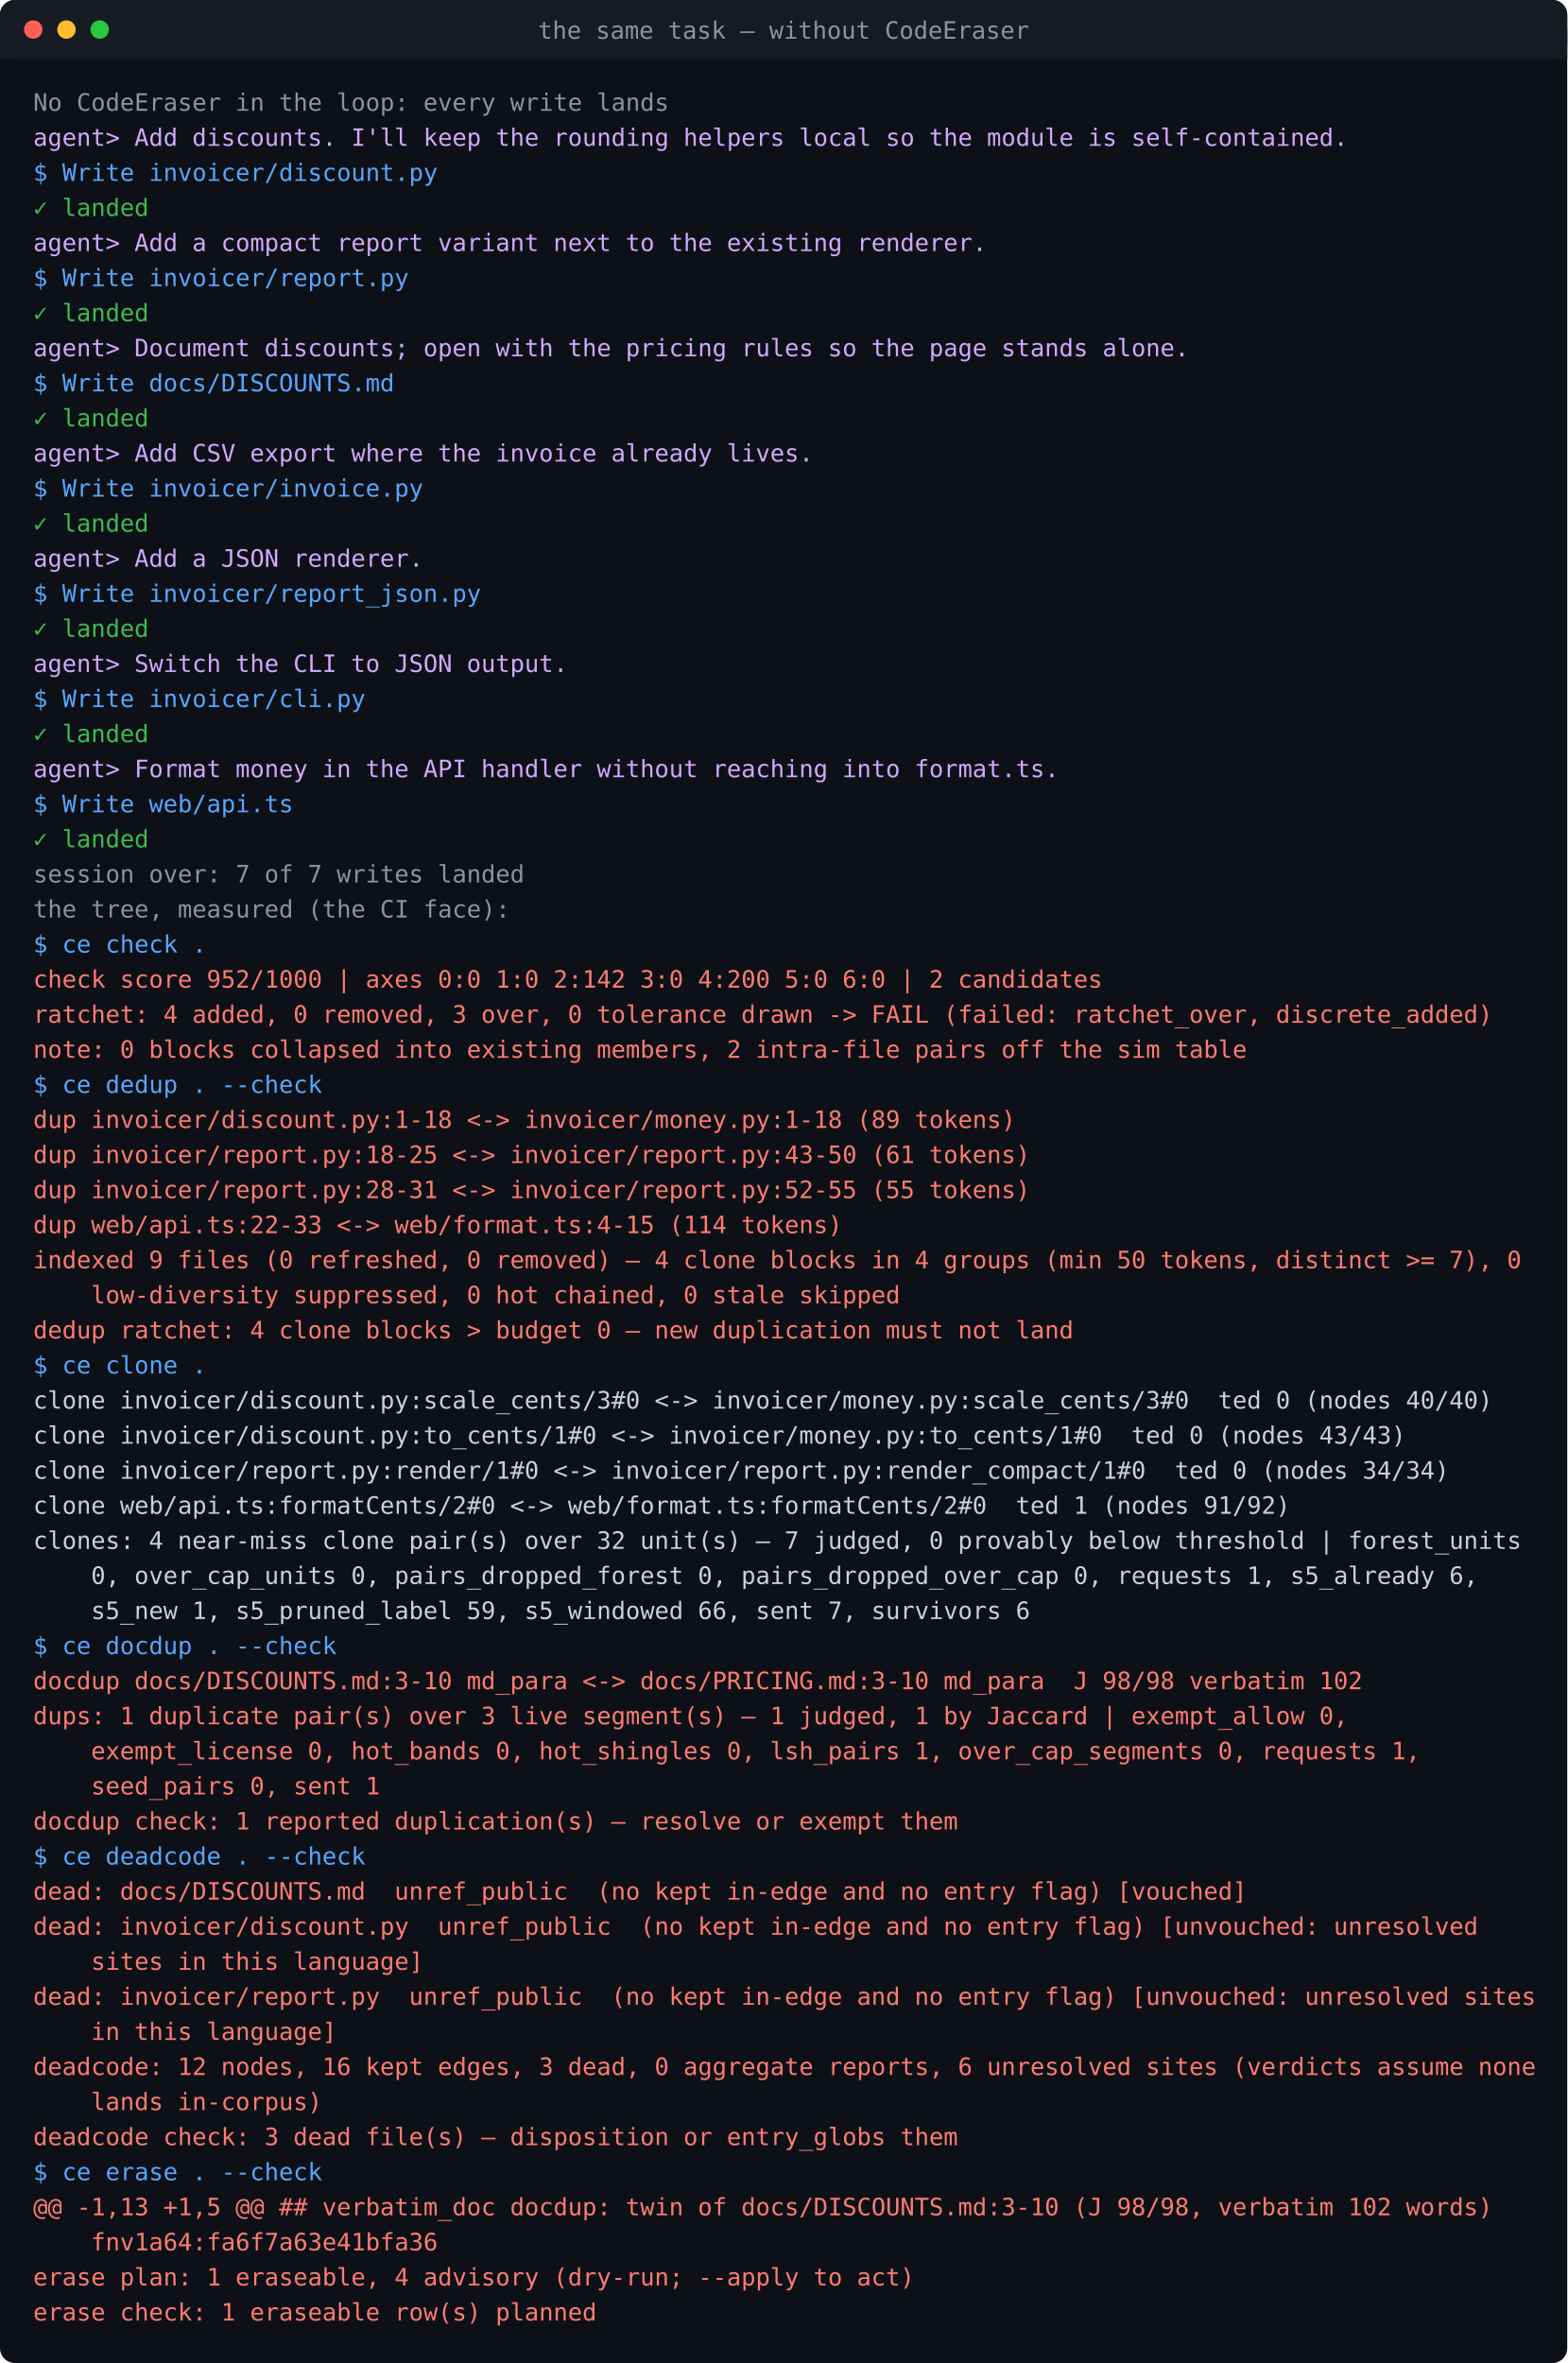
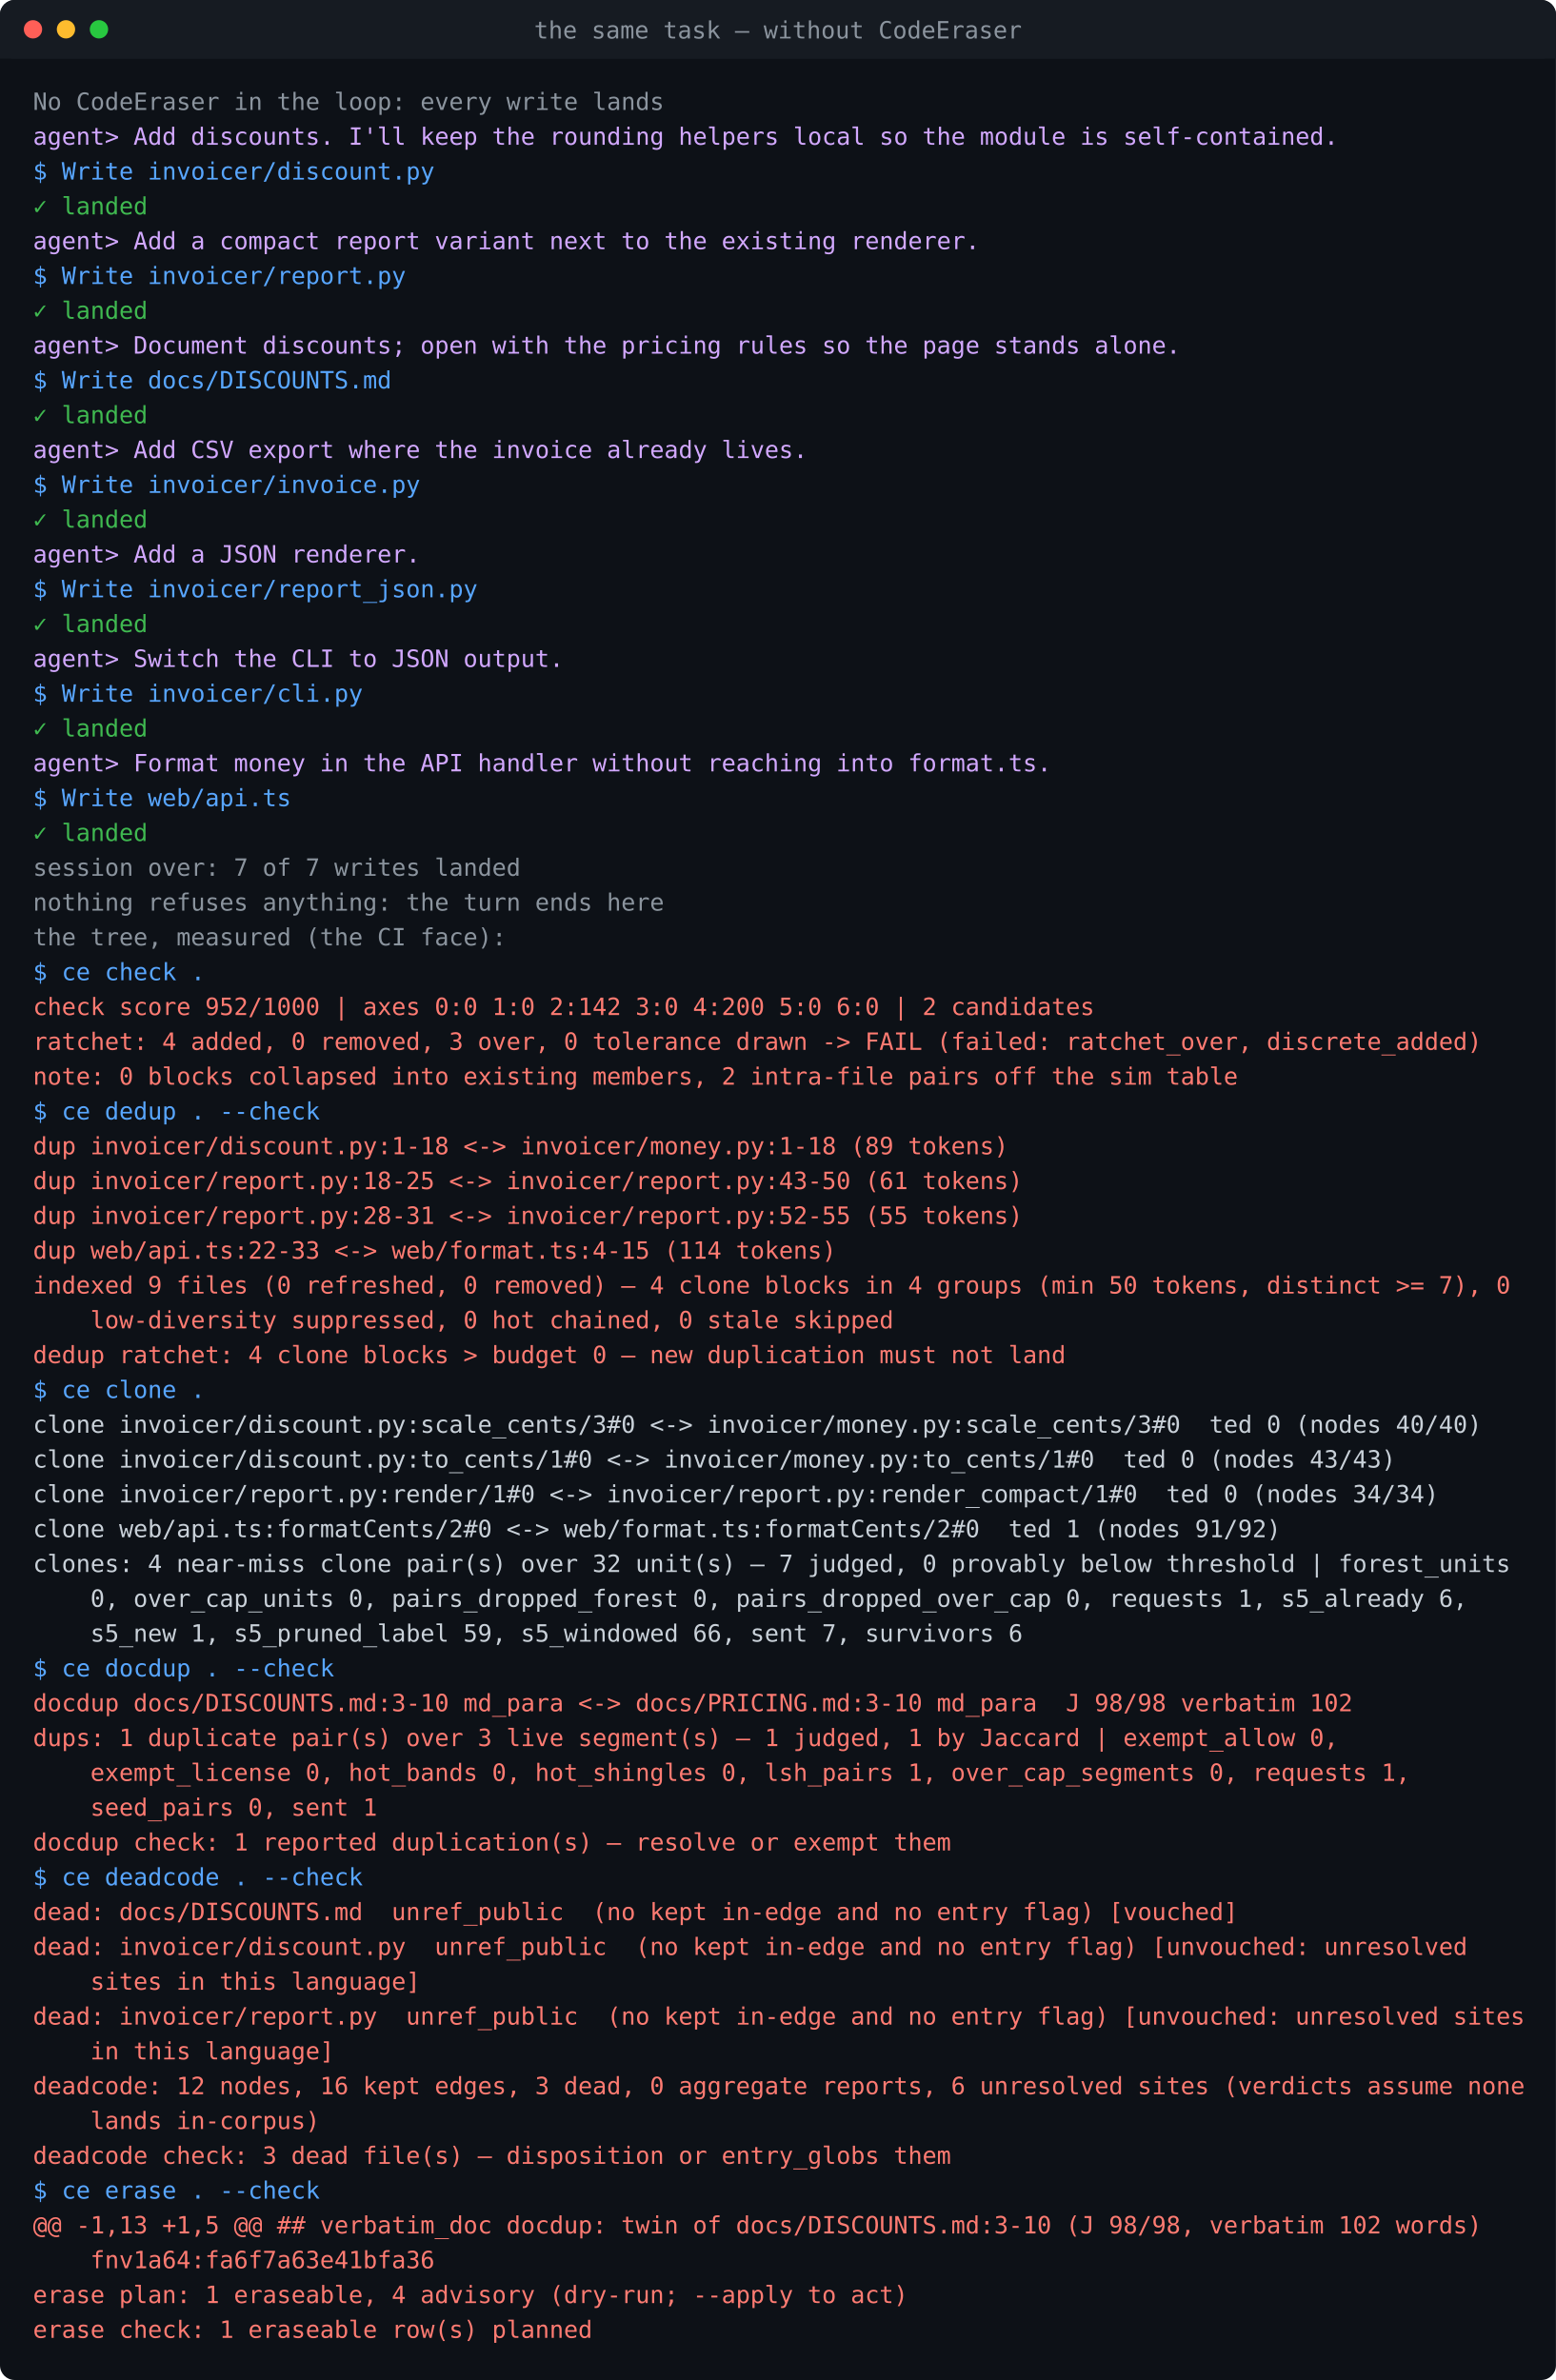
- <svg xmlns="http://www.w3.org/2000/svg" width="849" height="1280" viewBox="0 0 849 1280" font-family="ui-monospace, SFMono-Regular, Menlo, Consolas, 'DejaVu Sans Mono', monospace" font-size="13">
-   <rect width="849" height="1280" rx="8" fill="#0d1117" />
+ <svg xmlns="http://www.w3.org/2000/svg" width="849" height="1299" viewBox="0 0 849 1299" font-family="ui-monospace, SFMono-Regular, Menlo, Consolas, 'DejaVu Sans Mono', monospace" font-size="13">
+   <rect width="849" height="1299" rx="8" fill="#0d1117" />
  <rect width="849" height="32" rx="8" fill="#161b22" />
  <rect y="16" width="849" height="16" fill="#161b22" />
  <circle cx="18" cy="16" r="5" fill="#ff5f57" />
  <circle cx="36" cy="16" r="5" fill="#febc2e" />
  <circle cx="54" cy="16" r="5" fill="#28c840" />
  <text x="424.5" y="21" fill="#8b949e" text-anchor="middle">the same task — without CodeEraser</text>
  <text x="18" y="60" fill="#8b949e" xml:space="preserve">No CodeEraser in the loop: every write lands</text>
  <text x="18" y="79" fill="#d2a8ff" xml:space="preserve">agent&gt; Add discounts. I'll keep the rounding helpers local so the module is self-contained.</text>
  <text x="18" y="98" fill="#58a6ff" xml:space="preserve">$ Write invoicer/discount.py</text>
  <text x="18" y="117" fill="#3fb950" xml:space="preserve">✓ landed</text>
  <text x="18" y="136" fill="#d2a8ff" xml:space="preserve">agent&gt; Add a compact report variant next to the existing renderer.</text>
  <text x="18" y="155" fill="#58a6ff" xml:space="preserve">$ Write invoicer/report.py</text>
  <text x="18" y="174" fill="#3fb950" xml:space="preserve">✓ landed</text>
  <text x="18" y="193" fill="#d2a8ff" xml:space="preserve">agent&gt; Document discounts; open with the pricing rules so the page stands alone.</text>
  <text x="18" y="212" fill="#58a6ff" xml:space="preserve">$ Write docs/DISCOUNTS.md</text>
  <text x="18" y="231" fill="#3fb950" xml:space="preserve">✓ landed</text>
  <text x="18" y="250" fill="#d2a8ff" xml:space="preserve">agent&gt; Add CSV export where the invoice already lives.</text>
  <text x="18" y="269" fill="#58a6ff" xml:space="preserve">$ Write invoicer/invoice.py</text>
  <text x="18" y="288" fill="#3fb950" xml:space="preserve">✓ landed</text>
  <text x="18" y="307" fill="#d2a8ff" xml:space="preserve">agent&gt; Add a JSON renderer.</text>
  <text x="18" y="326" fill="#58a6ff" xml:space="preserve">$ Write invoicer/report_json.py</text>
  <text x="18" y="345" fill="#3fb950" xml:space="preserve">✓ landed</text>
  <text x="18" y="364" fill="#d2a8ff" xml:space="preserve">agent&gt; Switch the CLI to JSON output.</text>
  <text x="18" y="383" fill="#58a6ff" xml:space="preserve">$ Write invoicer/cli.py</text>
  <text x="18" y="402" fill="#3fb950" xml:space="preserve">✓ landed</text>
  <text x="18" y="421" fill="#d2a8ff" xml:space="preserve">agent&gt; Format money in the API handler without reaching into format.ts.</text>
  <text x="18" y="440" fill="#58a6ff" xml:space="preserve">$ Write web/api.ts</text>
  <text x="18" y="459" fill="#3fb950" xml:space="preserve">✓ landed</text>
  <text x="18" y="478" fill="#8b949e" xml:space="preserve">session over: 7 of 7 writes landed</text>
-   <text x="18" y="497" fill="#8b949e" xml:space="preserve">the tree, measured (the CI face):</text>
-   <text x="18" y="516" fill="#58a6ff" xml:space="preserve">$ ce check .</text>
-   <text x="18" y="535" fill="#ff7b72" xml:space="preserve">check score 952/1000 | axes 0:0 1:0 2:142 3:0 4:200 5:0 6:0 | 2 candidates</text>
-   <text x="18" y="554" fill="#ff7b72" xml:space="preserve">ratchet: 4 added, 0 removed, 3 over, 0 tolerance drawn -&gt; FAIL (failed: ratchet_over, discrete_added)</text>
-   <text x="18" y="573" fill="#ff7b72" xml:space="preserve">note: 0 blocks collapsed into existing members, 2 intra-file pairs off the sim table</text>
-   <text x="18" y="592" fill="#58a6ff" xml:space="preserve">$ ce dedup . --check</text>
-   <text x="18" y="611" fill="#ff7b72" xml:space="preserve">dup invoicer/discount.py:1-18 &lt;-&gt; invoicer/money.py:1-18 (89 tokens)</text>
-   <text x="18" y="630" fill="#ff7b72" xml:space="preserve">dup invoicer/report.py:18-25 &lt;-&gt; invoicer/report.py:43-50 (61 tokens)</text>
-   <text x="18" y="649" fill="#ff7b72" xml:space="preserve">dup invoicer/report.py:28-31 &lt;-&gt; invoicer/report.py:52-55 (55 tokens)</text>
-   <text x="18" y="668" fill="#ff7b72" xml:space="preserve">dup web/api.ts:22-33 &lt;-&gt; web/format.ts:4-15 (114 tokens)</text>
-   <text x="18" y="687" fill="#ff7b72" xml:space="preserve">indexed 9 files (0 refreshed, 0 removed) — 4 clone blocks in 4 groups (min 50 tokens, distinct &gt;= 7), 0</text>
-   <text x="18" y="706" fill="#ff7b72" xml:space="preserve">    low-diversity suppressed, 0 hot chained, 0 stale skipped</text>
-   <text x="18" y="725" fill="#ff7b72" xml:space="preserve">dedup ratchet: 4 clone blocks &gt; budget 0 — new duplication must not land</text>
-   <text x="18" y="744" fill="#58a6ff" xml:space="preserve">$ ce clone .</text>
-   <text x="18" y="763" fill="#c9d1d9" xml:space="preserve">clone invoicer/discount.py:scale_cents/3#0 &lt;-&gt; invoicer/money.py:scale_cents/3#0  ted 0 (nodes 40/40)</text>
-   <text x="18" y="782" fill="#c9d1d9" xml:space="preserve">clone invoicer/discount.py:to_cents/1#0 &lt;-&gt; invoicer/money.py:to_cents/1#0  ted 0 (nodes 43/43)</text>
-   <text x="18" y="801" fill="#c9d1d9" xml:space="preserve">clone invoicer/report.py:render/1#0 &lt;-&gt; invoicer/report.py:render_compact/1#0  ted 0 (nodes 34/34)</text>
-   <text x="18" y="820" fill="#c9d1d9" xml:space="preserve">clone web/api.ts:formatCents/2#0 &lt;-&gt; web/format.ts:formatCents/2#0  ted 1 (nodes 91/92)</text>
-   <text x="18" y="839" fill="#c9d1d9" xml:space="preserve">clones: 4 near-miss clone pair(s) over 32 unit(s) — 7 judged, 0 provably below threshold | forest_units</text>
-   <text x="18" y="858" fill="#c9d1d9" xml:space="preserve">    0, over_cap_units 0, pairs_dropped_forest 0, pairs_dropped_over_cap 0, requests 1, s5_already 6,</text>
-   <text x="18" y="877" fill="#c9d1d9" xml:space="preserve">    s5_new 1, s5_pruned_label 59, s5_windowed 66, sent 7, survivors 6</text>
-   <text x="18" y="896" fill="#58a6ff" xml:space="preserve">$ ce docdup . --check</text>
-   <text x="18" y="915" fill="#ff7b72" xml:space="preserve">docdup docs/DISCOUNTS.md:3-10 md_para &lt;-&gt; docs/PRICING.md:3-10 md_para  J 98/98 verbatim 102</text>
-   <text x="18" y="934" fill="#ff7b72" xml:space="preserve">dups: 1 duplicate pair(s) over 3 live segment(s) — 1 judged, 1 by Jaccard | exempt_allow 0,</text>
-   <text x="18" y="953" fill="#ff7b72" xml:space="preserve">    exempt_license 0, hot_bands 0, hot_shingles 0, lsh_pairs 1, over_cap_segments 0, requests 1,</text>
-   <text x="18" y="972" fill="#ff7b72" xml:space="preserve">    seed_pairs 0, sent 1</text>
-   <text x="18" y="991" fill="#ff7b72" xml:space="preserve">docdup check: 1 reported duplication(s) — resolve or exempt them</text>
-   <text x="18" y="1010" fill="#58a6ff" xml:space="preserve">$ ce deadcode . --check</text>
-   <text x="18" y="1029" fill="#ff7b72" xml:space="preserve">dead: docs/DISCOUNTS.md  unref_public  (no kept in-edge and no entry flag) [vouched]</text>
-   <text x="18" y="1048" fill="#ff7b72" xml:space="preserve">dead: invoicer/discount.py  unref_public  (no kept in-edge and no entry flag) [unvouched: unresolved</text>
-   <text x="18" y="1067" fill="#ff7b72" xml:space="preserve">    sites in this language]</text>
-   <text x="18" y="1086" fill="#ff7b72" xml:space="preserve">dead: invoicer/report.py  unref_public  (no kept in-edge and no entry flag) [unvouched: unresolved sites</text>
-   <text x="18" y="1105" fill="#ff7b72" xml:space="preserve">    in this language]</text>
-   <text x="18" y="1124" fill="#ff7b72" xml:space="preserve">deadcode: 12 nodes, 16 kept edges, 3 dead, 0 aggregate reports, 6 unresolved sites (verdicts assume none</text>
-   <text x="18" y="1143" fill="#ff7b72" xml:space="preserve">    lands in-corpus)</text>
-   <text x="18" y="1162" fill="#ff7b72" xml:space="preserve">deadcode check: 3 dead file(s) — disposition or entry_globs them</text>
-   <text x="18" y="1181" fill="#58a6ff" xml:space="preserve">$ ce erase . --check</text>
-   <text x="18" y="1200" fill="#ff7b72" xml:space="preserve">@@ -1,13 +1,5 @@ ## verbatim_doc docdup: twin of docs/DISCOUNTS.md:3-10 (J 98/98, verbatim 102 words)</text>
-   <text x="18" y="1219" fill="#ff7b72" xml:space="preserve">    fnv1a64:fa6f7a63e41bfa36</text>
-   <text x="18" y="1238" fill="#ff7b72" xml:space="preserve">erase plan: 1 eraseable, 4 advisory (dry-run; --apply to act)</text>
-   <text x="18" y="1257" fill="#ff7b72" xml:space="preserve">erase check: 1 eraseable row(s) planned</text>
+   <text x="18" y="497" fill="#8b949e" xml:space="preserve">nothing refuses anything: the turn ends here</text>
+   <text x="18" y="516" fill="#8b949e" xml:space="preserve">the tree, measured (the CI face):</text>
+   <text x="18" y="535" fill="#58a6ff" xml:space="preserve">$ ce check .</text>
+   <text x="18" y="554" fill="#ff7b72" xml:space="preserve">check score 952/1000 | axes 0:0 1:0 2:142 3:0 4:200 5:0 6:0 | 2 candidates</text>
+   <text x="18" y="573" fill="#ff7b72" xml:space="preserve">ratchet: 4 added, 0 removed, 3 over, 0 tolerance drawn -&gt; FAIL (failed: ratchet_over, discrete_added)</text>
+   <text x="18" y="592" fill="#ff7b72" xml:space="preserve">note: 0 blocks collapsed into existing members, 2 intra-file pairs off the sim table</text>
+   <text x="18" y="611" fill="#58a6ff" xml:space="preserve">$ ce dedup . --check</text>
+   <text x="18" y="630" fill="#ff7b72" xml:space="preserve">dup invoicer/discount.py:1-18 &lt;-&gt; invoicer/money.py:1-18 (89 tokens)</text>
+   <text x="18" y="649" fill="#ff7b72" xml:space="preserve">dup invoicer/report.py:18-25 &lt;-&gt; invoicer/report.py:43-50 (61 tokens)</text>
+   <text x="18" y="668" fill="#ff7b72" xml:space="preserve">dup invoicer/report.py:28-31 &lt;-&gt; invoicer/report.py:52-55 (55 tokens)</text>
+   <text x="18" y="687" fill="#ff7b72" xml:space="preserve">dup web/api.ts:22-33 &lt;-&gt; web/format.ts:4-15 (114 tokens)</text>
+   <text x="18" y="706" fill="#ff7b72" xml:space="preserve">indexed 9 files (0 refreshed, 0 removed) — 4 clone blocks in 4 groups (min 50 tokens, distinct &gt;= 7), 0</text>
+   <text x="18" y="725" fill="#ff7b72" xml:space="preserve">    low-diversity suppressed, 0 hot chained, 0 stale skipped</text>
+   <text x="18" y="744" fill="#ff7b72" xml:space="preserve">dedup ratchet: 4 clone blocks &gt; budget 0 — new duplication must not land</text>
+   <text x="18" y="763" fill="#58a6ff" xml:space="preserve">$ ce clone .</text>
+   <text x="18" y="782" fill="#c9d1d9" xml:space="preserve">clone invoicer/discount.py:scale_cents/3#0 &lt;-&gt; invoicer/money.py:scale_cents/3#0  ted 0 (nodes 40/40)</text>
+   <text x="18" y="801" fill="#c9d1d9" xml:space="preserve">clone invoicer/discount.py:to_cents/1#0 &lt;-&gt; invoicer/money.py:to_cents/1#0  ted 0 (nodes 43/43)</text>
+   <text x="18" y="820" fill="#c9d1d9" xml:space="preserve">clone invoicer/report.py:render/1#0 &lt;-&gt; invoicer/report.py:render_compact/1#0  ted 0 (nodes 34/34)</text>
+   <text x="18" y="839" fill="#c9d1d9" xml:space="preserve">clone web/api.ts:formatCents/2#0 &lt;-&gt; web/format.ts:formatCents/2#0  ted 1 (nodes 91/92)</text>
+   <text x="18" y="858" fill="#c9d1d9" xml:space="preserve">clones: 4 near-miss clone pair(s) over 32 unit(s) — 7 judged, 0 provably below threshold | forest_units</text>
+   <text x="18" y="877" fill="#c9d1d9" xml:space="preserve">    0, over_cap_units 0, pairs_dropped_forest 0, pairs_dropped_over_cap 0, requests 1, s5_already 6,</text>
+   <text x="18" y="896" fill="#c9d1d9" xml:space="preserve">    s5_new 1, s5_pruned_label 59, s5_windowed 66, sent 7, survivors 6</text>
+   <text x="18" y="915" fill="#58a6ff" xml:space="preserve">$ ce docdup . --check</text>
+   <text x="18" y="934" fill="#ff7b72" xml:space="preserve">docdup docs/DISCOUNTS.md:3-10 md_para &lt;-&gt; docs/PRICING.md:3-10 md_para  J 98/98 verbatim 102</text>
+   <text x="18" y="953" fill="#ff7b72" xml:space="preserve">dups: 1 duplicate pair(s) over 3 live segment(s) — 1 judged, 1 by Jaccard | exempt_allow 0,</text>
+   <text x="18" y="972" fill="#ff7b72" xml:space="preserve">    exempt_license 0, hot_bands 0, hot_shingles 0, lsh_pairs 1, over_cap_segments 0, requests 1,</text>
+   <text x="18" y="991" fill="#ff7b72" xml:space="preserve">    seed_pairs 0, sent 1</text>
+   <text x="18" y="1010" fill="#ff7b72" xml:space="preserve">docdup check: 1 reported duplication(s) — resolve or exempt them</text>
+   <text x="18" y="1029" fill="#58a6ff" xml:space="preserve">$ ce deadcode . --check</text>
+   <text x="18" y="1048" fill="#ff7b72" xml:space="preserve">dead: docs/DISCOUNTS.md  unref_public  (no kept in-edge and no entry flag) [vouched]</text>
+   <text x="18" y="1067" fill="#ff7b72" xml:space="preserve">dead: invoicer/discount.py  unref_public  (no kept in-edge and no entry flag) [unvouched: unresolved</text>
+   <text x="18" y="1086" fill="#ff7b72" xml:space="preserve">    sites in this language]</text>
+   <text x="18" y="1105" fill="#ff7b72" xml:space="preserve">dead: invoicer/report.py  unref_public  (no kept in-edge and no entry flag) [unvouched: unresolved sites</text>
+   <text x="18" y="1124" fill="#ff7b72" xml:space="preserve">    in this language]</text>
+   <text x="18" y="1143" fill="#ff7b72" xml:space="preserve">deadcode: 12 nodes, 16 kept edges, 3 dead, 0 aggregate reports, 6 unresolved sites (verdicts assume none</text>
+   <text x="18" y="1162" fill="#ff7b72" xml:space="preserve">    lands in-corpus)</text>
+   <text x="18" y="1181" fill="#ff7b72" xml:space="preserve">deadcode check: 3 dead file(s) — disposition or entry_globs them</text>
+   <text x="18" y="1200" fill="#58a6ff" xml:space="preserve">$ ce erase . --check</text>
+   <text x="18" y="1219" fill="#ff7b72" xml:space="preserve">@@ -1,13 +1,5 @@ ## verbatim_doc docdup: twin of docs/DISCOUNTS.md:3-10 (J 98/98, verbatim 102 words)</text>
+   <text x="18" y="1238" fill="#ff7b72" xml:space="preserve">    fnv1a64:fa6f7a63e41bfa36</text>
+   <text x="18" y="1257" fill="#ff7b72" xml:space="preserve">erase plan: 1 eraseable, 4 advisory (dry-run; --apply to act)</text>
+   <text x="18" y="1276" fill="#ff7b72" xml:space="preserve">erase check: 1 eraseable row(s) planned</text>
</svg>
